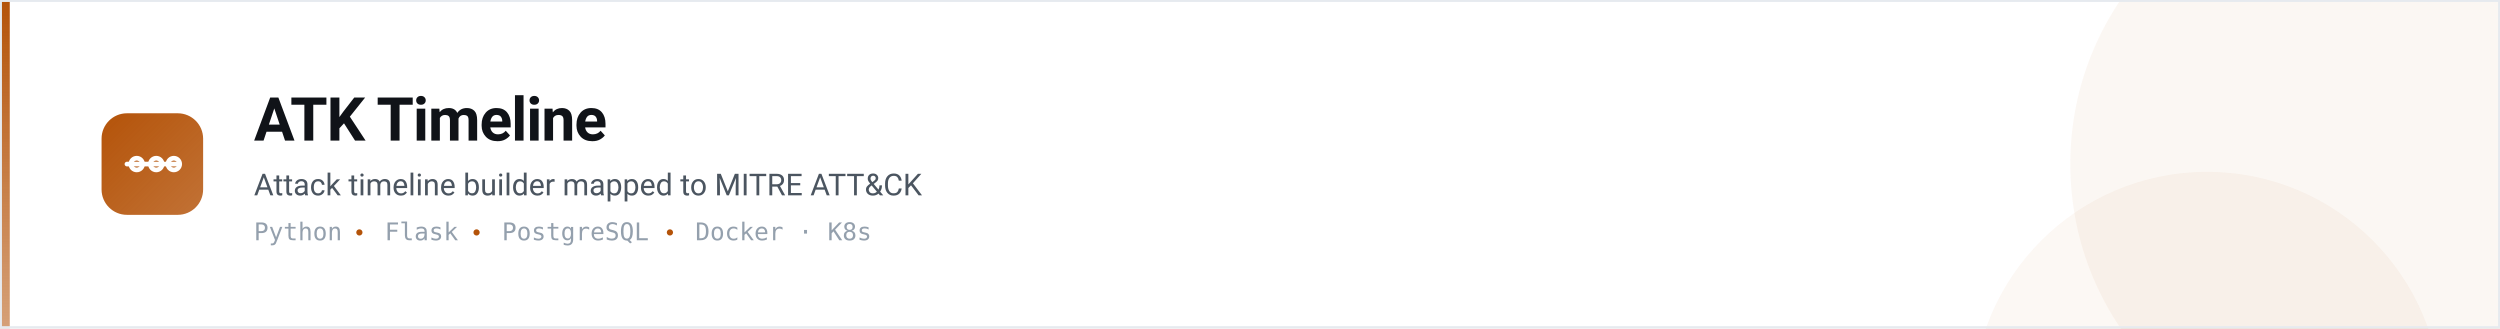
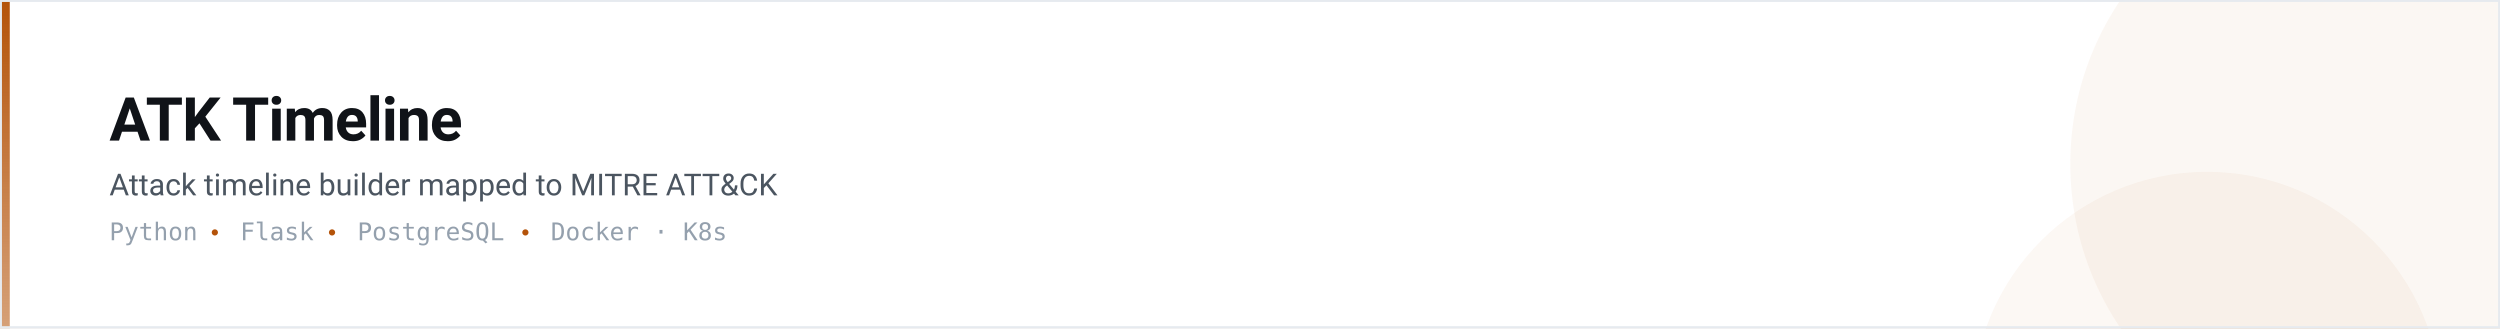
<svg xmlns="http://www.w3.org/2000/svg" width="1280" height="168" viewBox="0 0 1280 168" role="img" aria-label="ATK Timeline — Attack timeline builder mapped to MITRE ATT&amp;CK">
  <defs>
    <linearGradient id="rail" x1="0" y1="0" x2="0" y2="1">
      <stop offset="0" stop-color="#b45309" />
      <stop offset="1" stop-color="#b45309" stop-opacity="0.55" />
    </linearGradient>
-     <linearGradient id="tile" x1="0" y1="0" x2="1" y2="1">
-       <stop offset="0" stop-color="#b45309" />
-       <stop offset="1" stop-color="#b45309" stop-opacity="0.82" />
-     </linearGradient>
  </defs>
  <rect width="1280" height="168" fill="#ffffff" />
  <circle cx="1210" cy="84" r="150" fill="#b45309" opacity="0.05" />
  <circle cx="1130" cy="208" r="120" fill="#b45309" opacity="0.045" />
-   <rect x="52" y="58" width="52" height="52" rx="13" fill="url(#tile)" />
-   <path d="M65.0 84.0 h26" stroke="#fff" stroke-width="2.4" fill="none" stroke-linecap="round" stroke-linejoin="round" />
-   <circle cx="70.0" cy="84.0" r="3" stroke="#fff" stroke-width="2.4" fill="none" stroke-linecap="round" stroke-linejoin="round" />
-   <circle cx="80.0" cy="84.0" r="3" stroke="#fff" stroke-width="2.4" fill="none" stroke-linecap="round" stroke-linejoin="round" />
-   <circle cx="89.0" cy="84.0" r="3" stroke="#fff" stroke-width="2.4" fill="none" stroke-linecap="round" stroke-linejoin="round" />
-   <text x="130" y="72" font-family="-apple-system,Segoe UI,Roboto,Helvetica,Arial,sans-serif" font-size="31" font-weight="650" letter-spacing="-0.5" fill="#101318">ATK Timeline</text>
-   <text x="130" y="100" font-family="-apple-system,Segoe UI,Roboto,Helvetica,Arial,sans-serif" font-size="15.5" fill="#4b5560">Attack timeline builder mapped to MITRE ATT&amp;CK</text>
-   <text x="130" y="123" font-family="ui-monospace,SFMono-Regular,Menlo,monospace" font-size="12.5" fill="#94a0ad">Python</text>
-   <circle cx="184" cy="119" r="1.6" fill="#b45309" />
-   <text x="197" y="123" font-family="ui-monospace,SFMono-Regular,Menlo,monospace" font-size="12.5" fill="#94a0ad">Flask</text>
-   <circle cx="244" cy="119" r="1.6" fill="#b45309" />
-   <text x="257" y="123" font-family="ui-monospace,SFMono-Regular,Menlo,monospace" font-size="12.5" fill="#94a0ad">PostgreSQL</text>
-   <circle cx="343" cy="119" r="1.6" fill="#b45309" />
-   <text x="356" y="123" font-family="ui-monospace,SFMono-Regular,Menlo,monospace" font-size="12.5" fill="#94a0ad">Docker · K8s</text>
+   <text x="56" y="72" font-family="-apple-system,Segoe UI,Roboto,Helvetica,Arial,sans-serif" font-size="31" font-weight="650" letter-spacing="-0.5" fill="#101318">ATK Timeline</text>
+   <text x="56" y="100" font-family="-apple-system,Segoe UI,Roboto,Helvetica,Arial,sans-serif" font-size="15.5" fill="#4b5560">Attack timeline builder mapped to MITRE ATT&amp;CK</text>
+   <text x="56" y="123" font-family="ui-monospace,SFMono-Regular,Menlo,monospace" font-size="12.5" fill="#94a0ad">Python</text>
+   <circle cx="110" cy="119" r="1.6" fill="#b45309" />
+   <text x="123" y="123" font-family="ui-monospace,SFMono-Regular,Menlo,monospace" font-size="12.5" fill="#94a0ad">Flask</text>
+   <circle cx="170" cy="119" r="1.6" fill="#b45309" />
+   <text x="183" y="123" font-family="ui-monospace,SFMono-Regular,Menlo,monospace" font-size="12.5" fill="#94a0ad">PostgreSQL</text>
+   <circle cx="269" cy="119" r="1.6" fill="#b45309" />
+   <text x="282" y="123" font-family="ui-monospace,SFMono-Regular,Menlo,monospace" font-size="12.5" fill="#94a0ad">Docker · K8s</text>
  <rect x="0" y="0" width="5" height="168" fill="url(#rail)" />
  <rect x="0.5" y="0.5" width="1279" height="167" rx="0" fill="none" stroke="#e6eaef" stroke-width="1" />
</svg>
